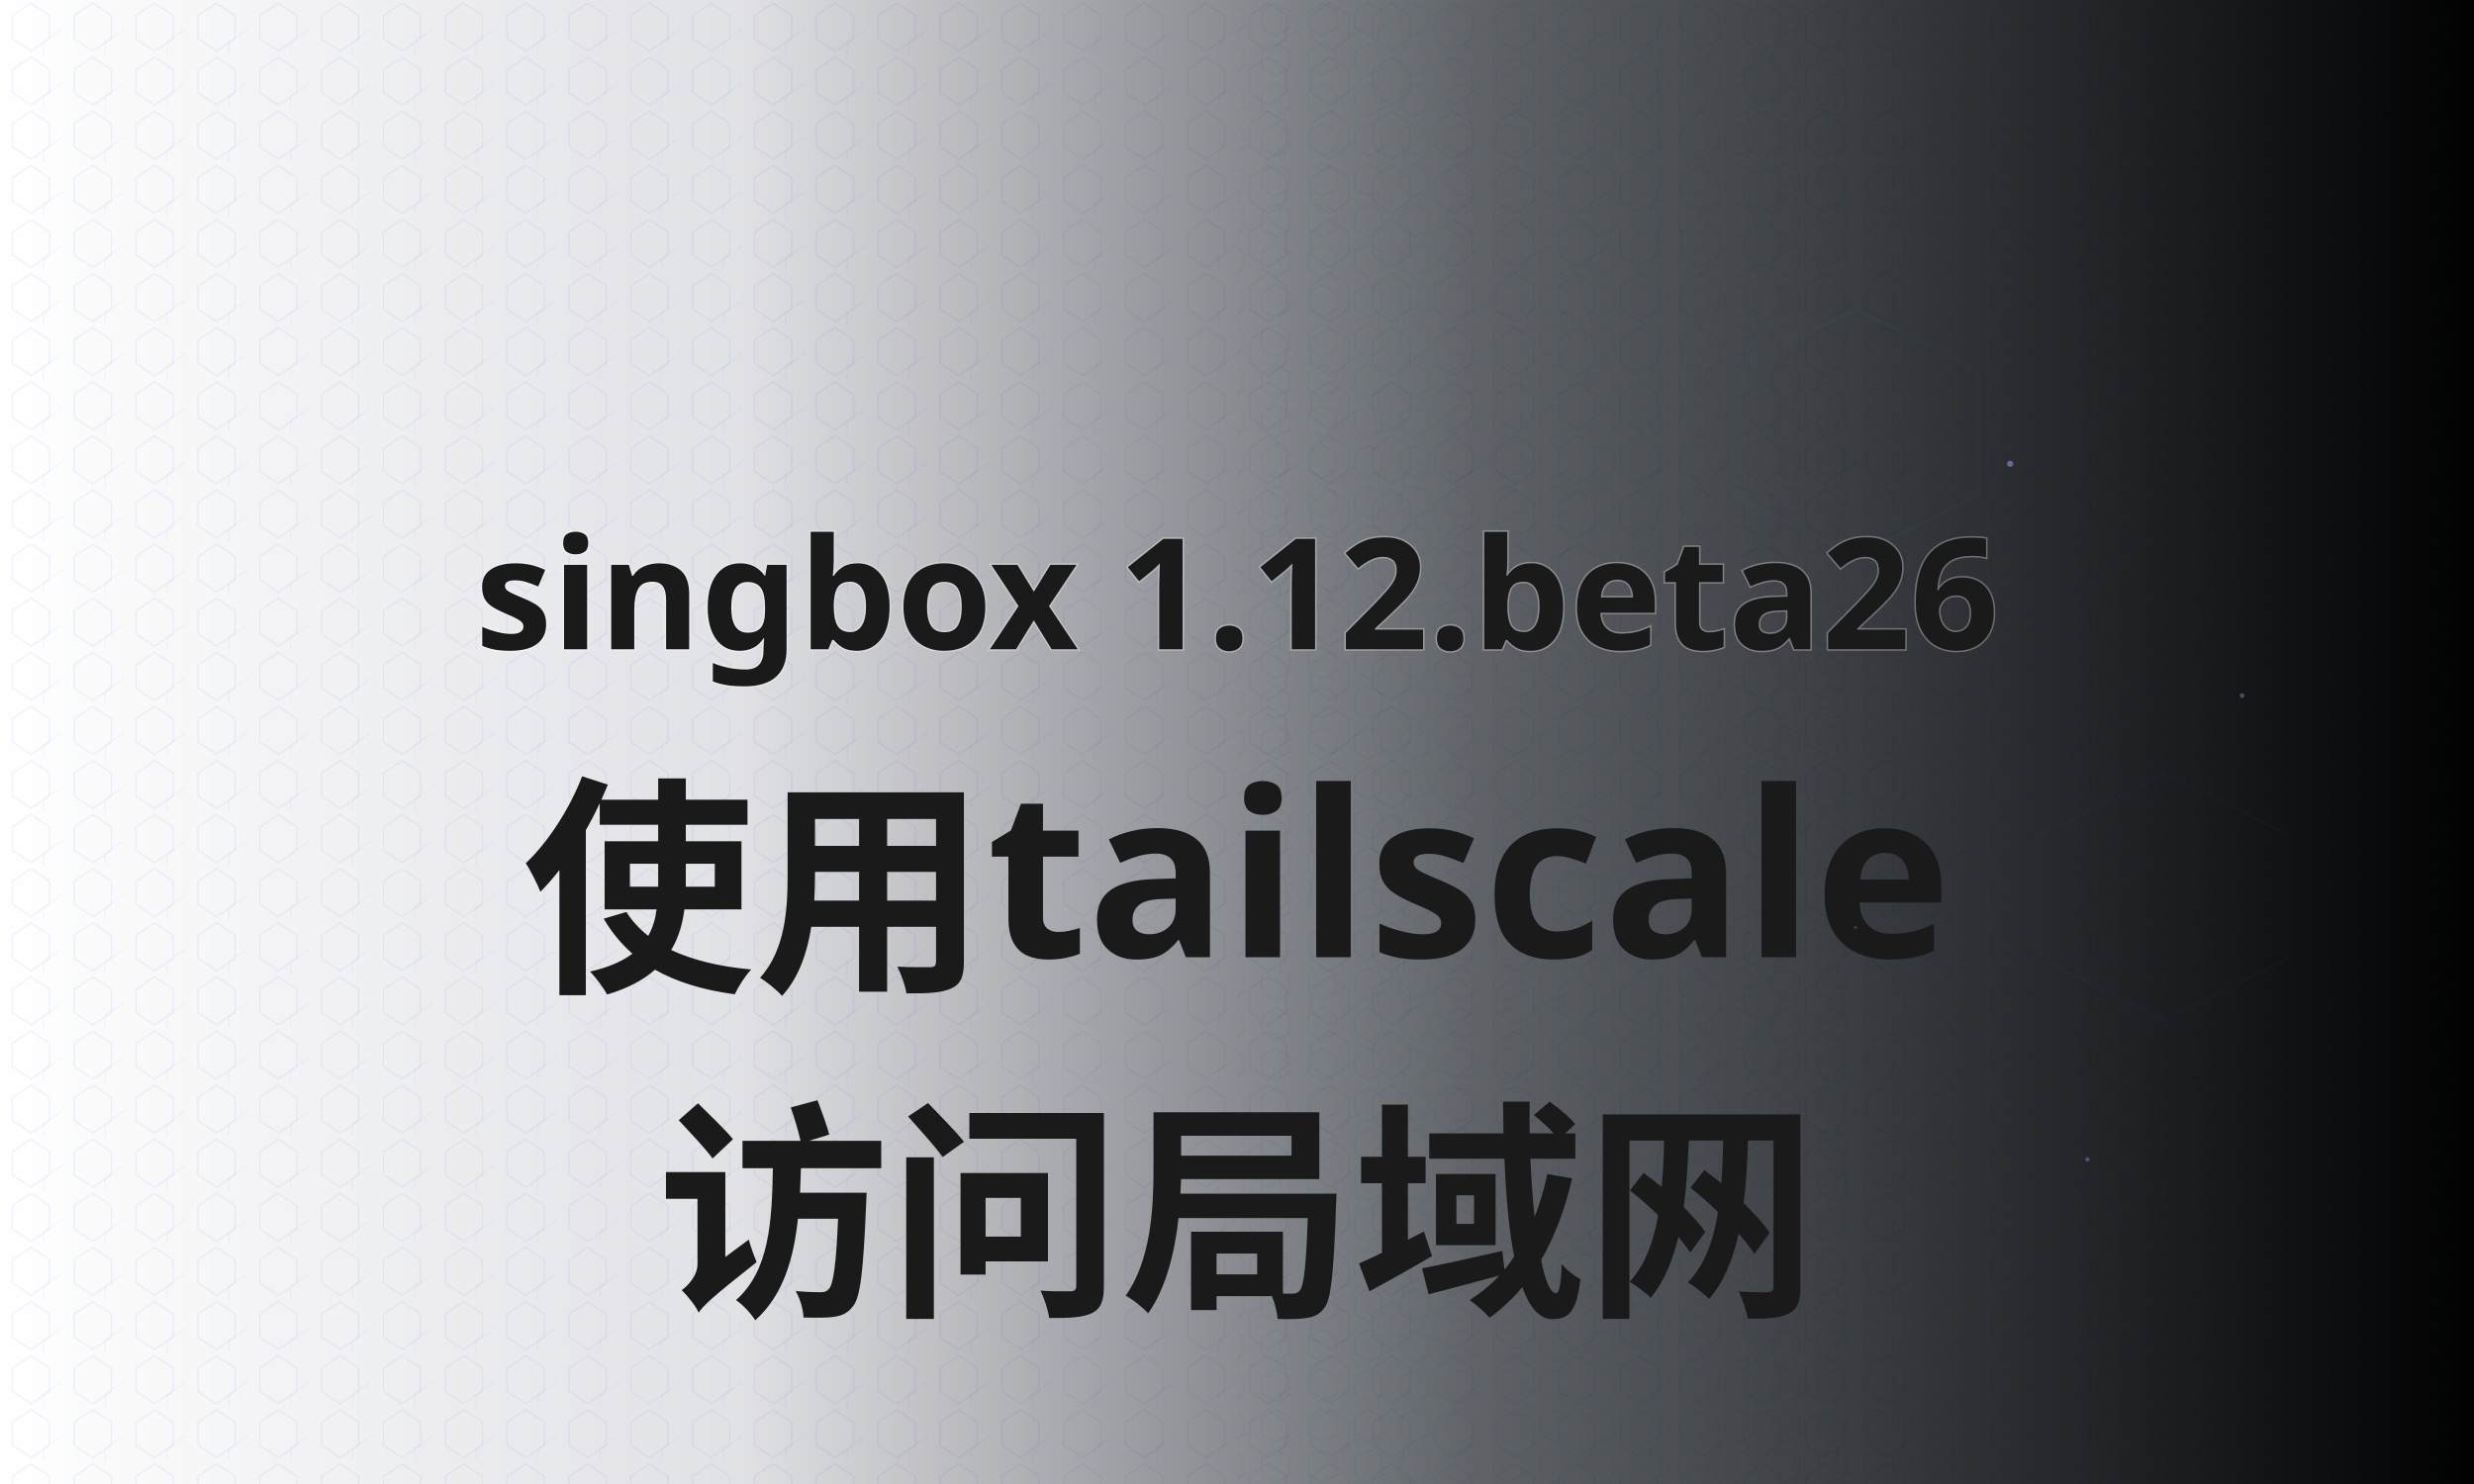
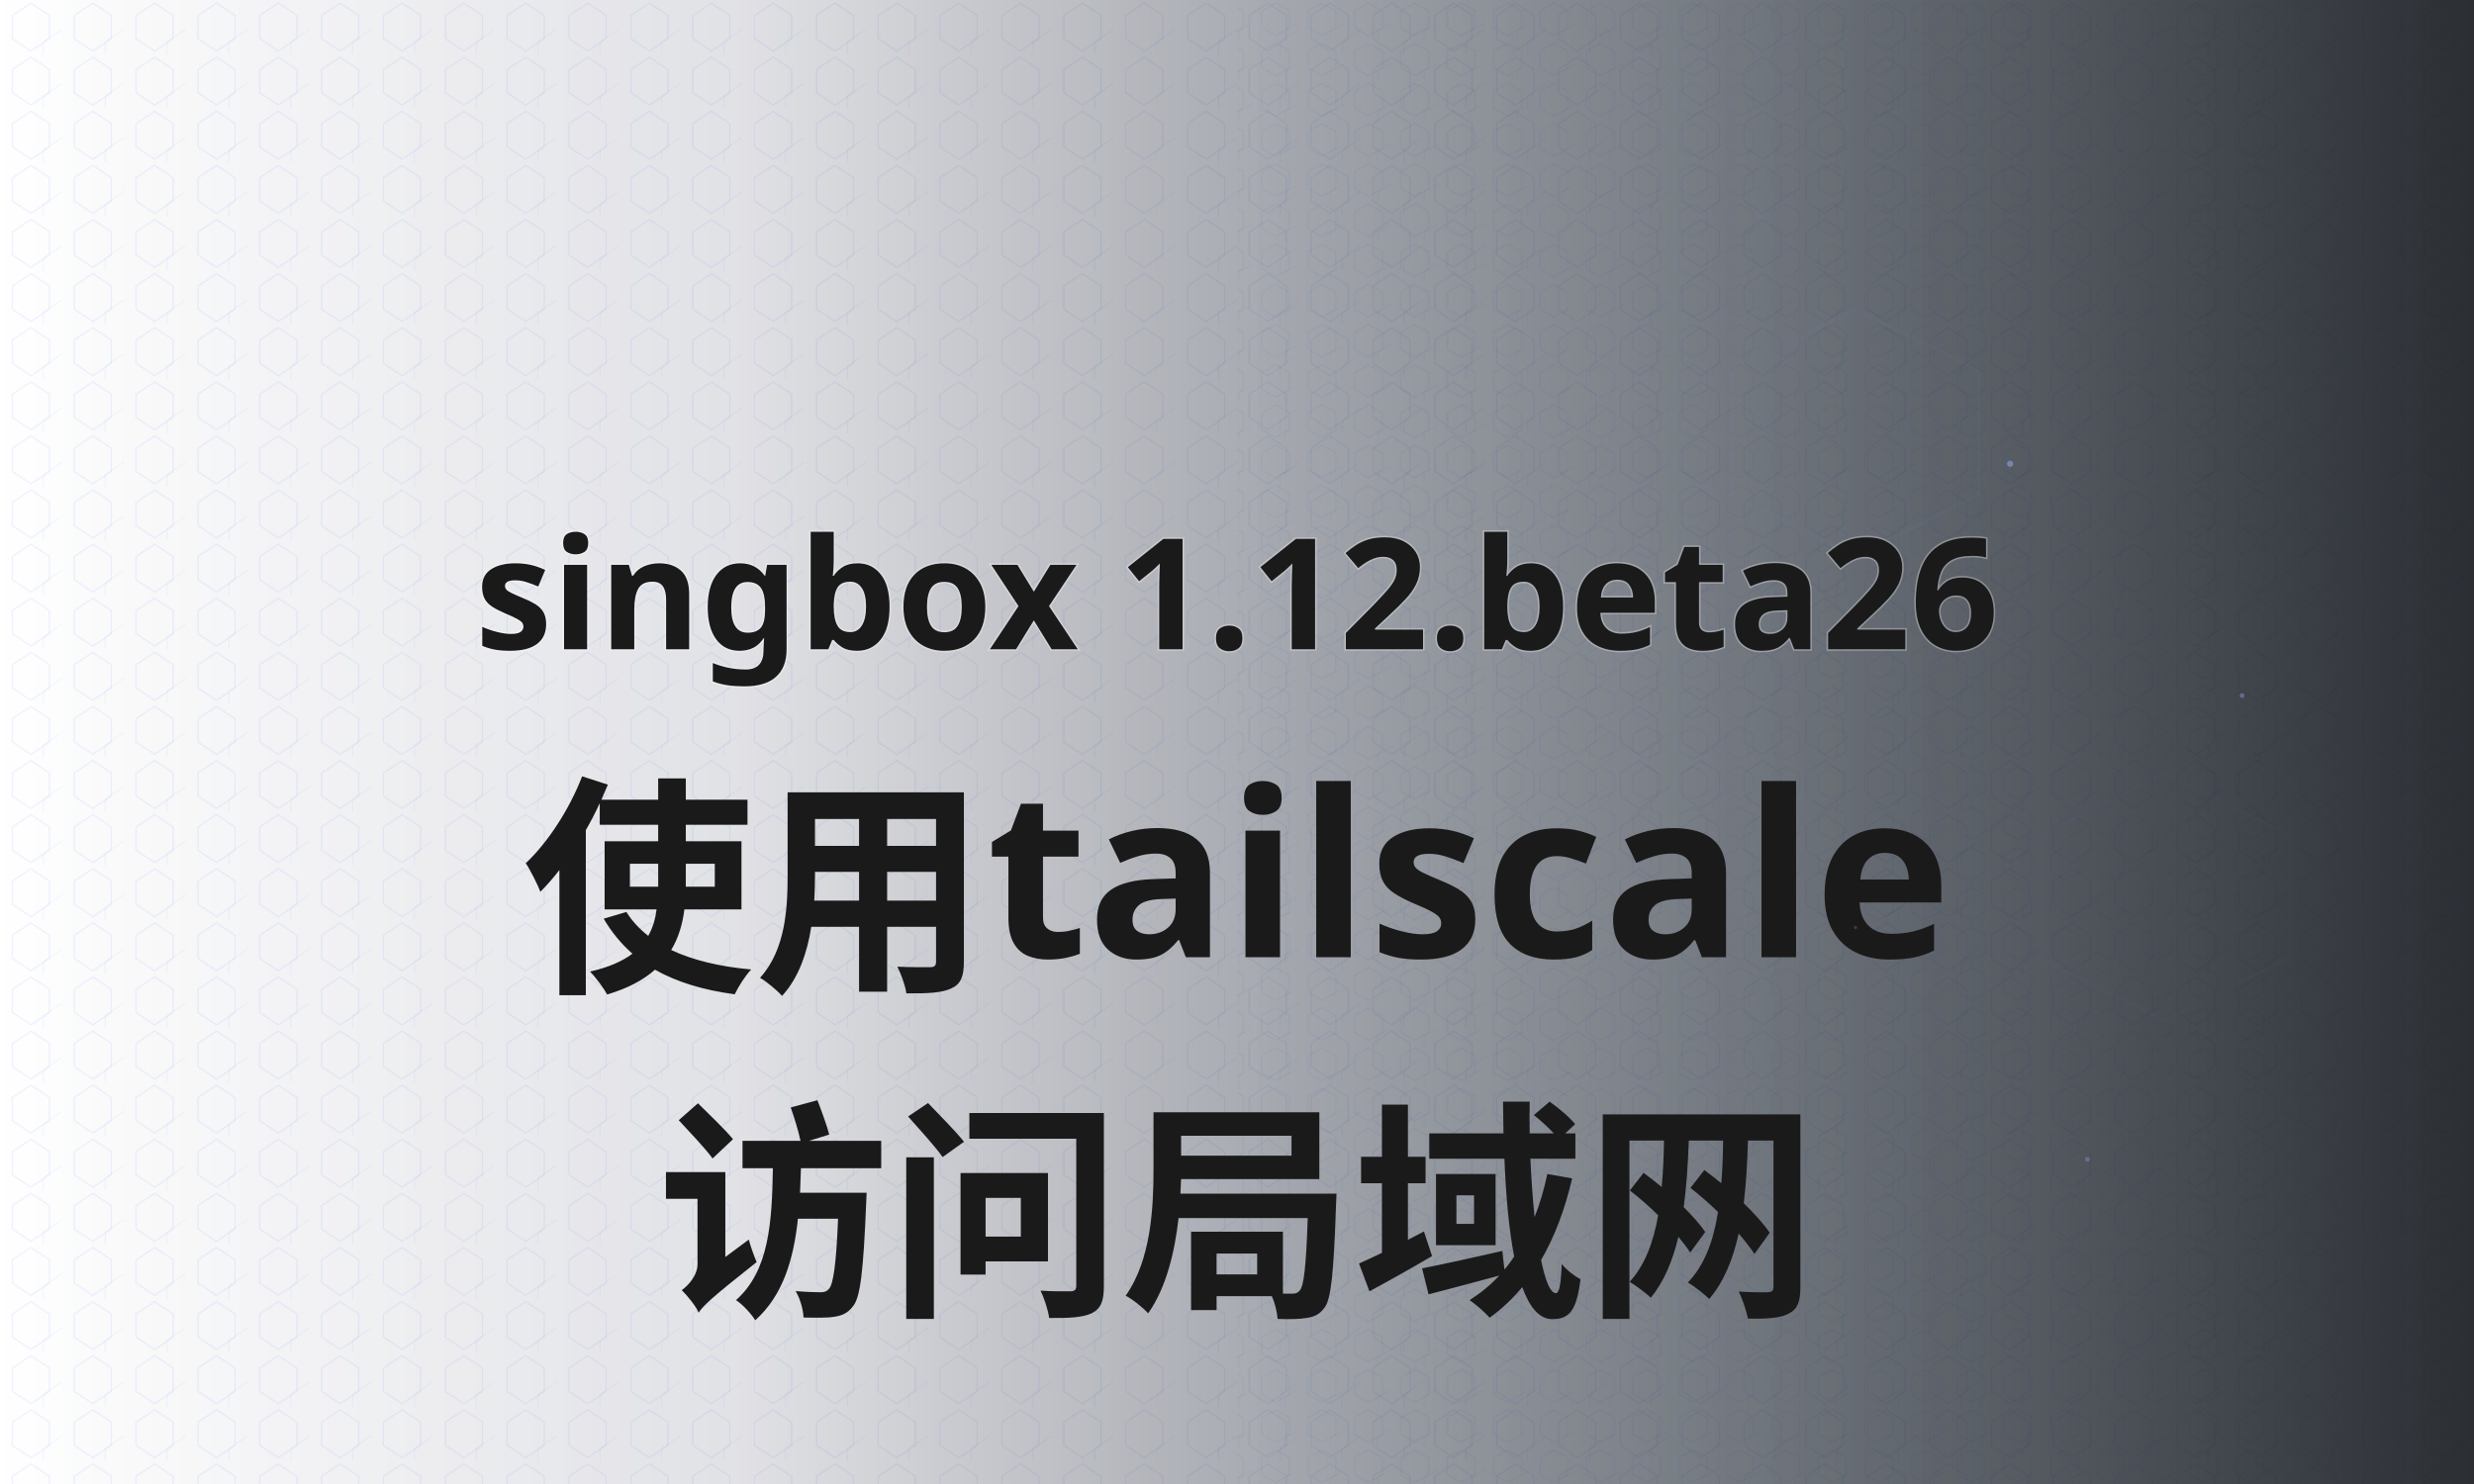
<svg xmlns="http://www.w3.org/2000/svg" width="1600" height="960" viewBox="0 0 1600 960">
  <defs>
    <linearGradient id="backgroundGradient" x1="0%" y1="0%" x2="100%" y2="0%">
      <stop offset="0%" style="stop-color:#ffffff;stop-opacity:1" />
      <stop offset="40%" style="stop-color:#f8f9ff;stop-opacity:1" />
      <stop offset="70%" style="stop-color:#e6f0ff;stop-opacity:1" />
      <stop offset="100%" style="stop-color:#d4e6ff;stop-opacity:1" />
    </linearGradient>
    <pattern id="hexagonPattern" x="0" y="0" width="40" height="35" patternUnits="userSpaceOnUse">
      <polygon points="20,2 32,10 32,25 20,33 8,25 8,10" fill="none" stroke="rgba(100, 150, 255, 0.15)" stroke-width="0.8" />
      <polygon points="40,19 52,27 52,42 40,50 28,42 28,27" fill="none" stroke="rgba(100, 150, 255, 0.12)" stroke-width="0.6" />
    </pattern>
    <pattern id="hexagonPatternDense" x="0" y="0" width="30" height="26" patternUnits="userSpaceOnUse">
      <polygon points="15,2 24,7 24,18 15,23 6,18 6,7" fill="none" stroke="rgba(120, 160, 255, 0.2)" stroke-width="0.7" />
      <polygon points="30,15 39,20 39,31 30,36 21,31 21,20" fill="none" stroke="rgba(120, 160, 255, 0.15)" stroke-width="0.5" />
    </pattern>
    <linearGradient id="patternMask" x1="0%" y1="0%" x2="100%" y2="0%">
      <stop offset="0%" style="stop-color:#000000;stop-opacity:0" />
      <stop offset="30%" style="stop-color:#000000;stop-opacity:0.1" />
-       <stop offset="60%" style="stop-color:#000000;stop-opacity:0.6" />
-       <stop offset="100%" style="stop-color:#000000;stop-opacity:1" />
+       <stop offset="60%" style="stop-color:#000000;stop-opacity:0.4" />
+       <stop offset="100%" style="stop-color:#000000;stop-opacity:0.8" />
    </linearGradient>
  </defs>
  <rect width="1600" height="960" fill="url(#backgroundGradient)" />
  <rect width="1600" height="960" fill="url(#hexagonPattern)" opacity="0.8" />
  <rect x="800" width="800" height="960" fill="url(#hexagonPatternDense)" opacity="0.6" />
  <rect width="1600" height="960" fill="url(#patternMask)" mix-blend-mode="multiply" />
  <g opacity="0.08">
    <polygon points="1200,200 1280,240 1280,320 1200,360 1120,320 1120,240" fill="none" stroke="rgba(100, 150, 255, 0.3)" stroke-width="2" />
    <polygon points="1400,500 1480,540 1480,620 1400,660 1320,620 1320,540" fill="none" stroke="rgba(100, 150, 255, 0.25)" stroke-width="1.5" />
    <polygon points="1100,700 1160,730 1160,790 1100,820 1040,790 1040,730" fill="none" stroke="rgba(100, 150, 255, 0.2)" stroke-width="1" />
  </g>
  <text x="800" y="420" font-family="Arial Black, sans-serif" font-size="100" font-weight="900" fill="none" stroke="#FFFFFF" stroke-width="2" text-anchor="middle" opacity="0.3">singbox 1.12.beta26</text>
  <g filter="url(#shadow_filter)">
    <text x="800" y="420" font-family="Arial Black, sans-serif" font-size="100" font-weight="900" fill="#1A1A1A" text-anchor="middle">singbox 1.12.beta26</text>
    <text x="800" y="630" font-family="Arial Black, sans-serif" font-size="150" font-weight="900" fill="#1A1A1A" text-anchor="middle">使用tailscale</text>
    <text x="800" y="840" font-family="Arial Black, sans-serif" font-size="150" font-weight="900" fill="#1A1A1A" text-anchor="middle">访问局域网</text>
  </g>
  <g opacity="0.6">
    <circle cx="1300" cy="300" r="2" fill="rgba(150, 180, 255, 0.8)" />
    <circle cx="1450" cy="450" r="1.5" fill="rgba(150, 180, 255, 0.6)" />
    <circle cx="1200" cy="600" r="1" fill="rgba(150, 180, 255, 0.4)" />
    <circle cx="1350" cy="750" r="1.5" fill="rgba(150, 180, 255, 0.5)" />
  </g>
</svg>
